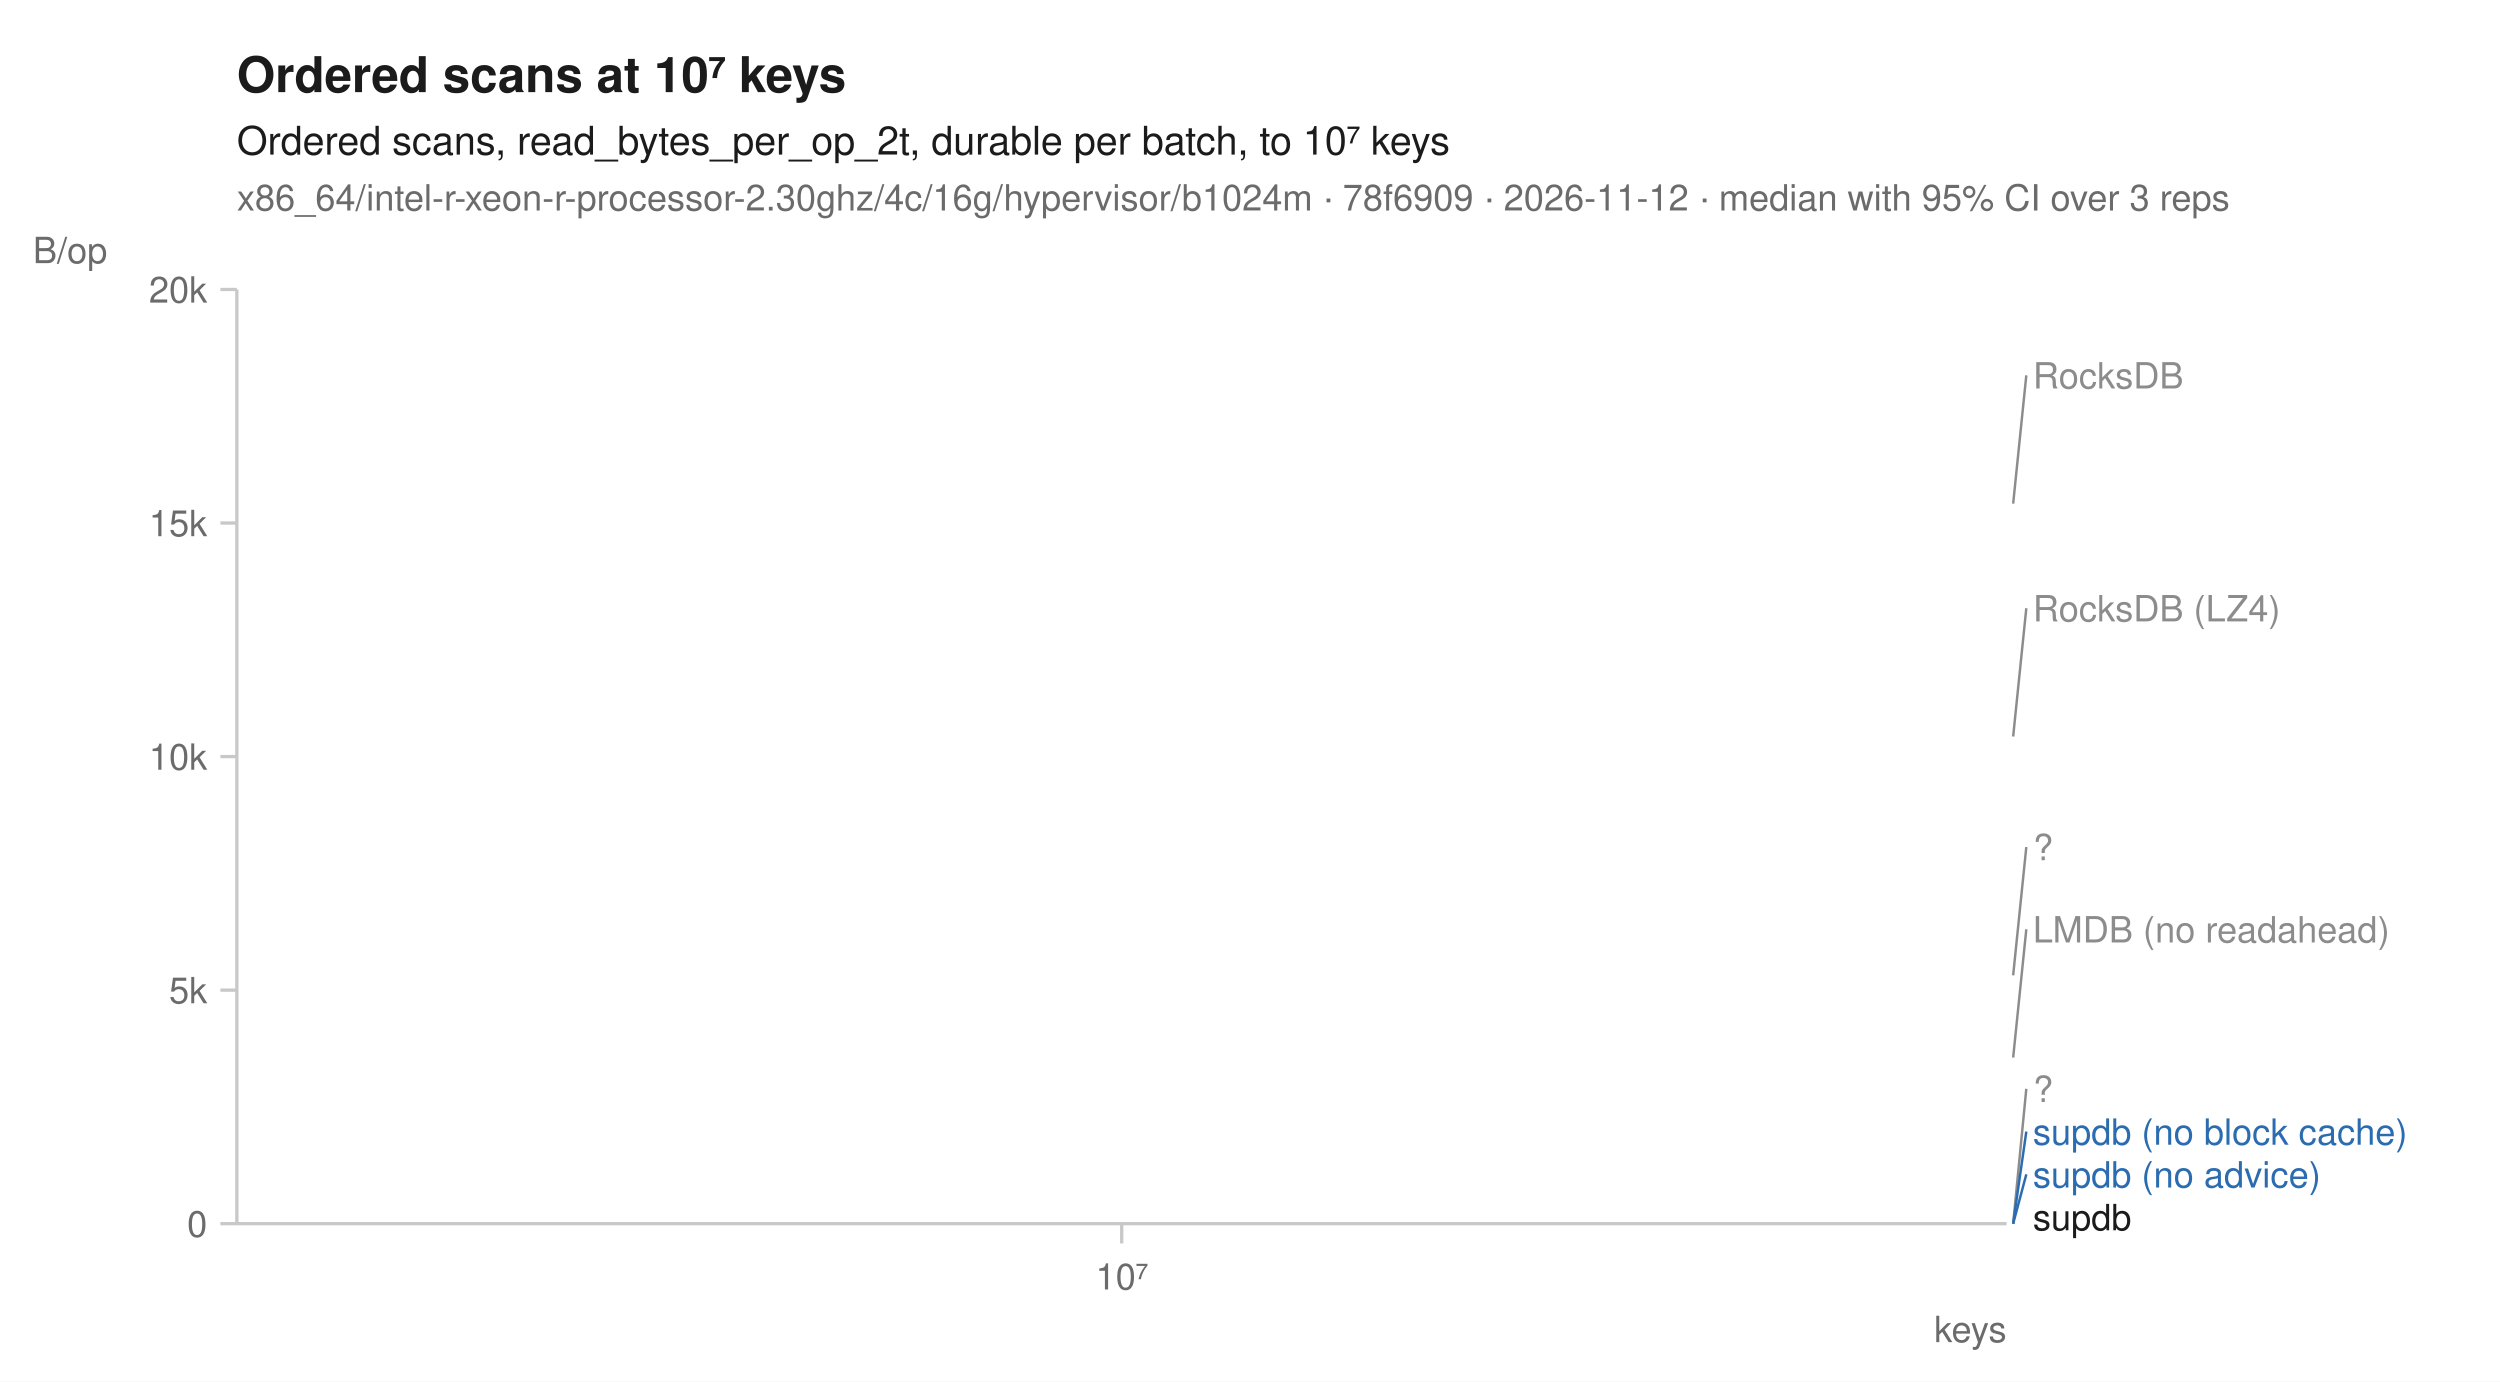
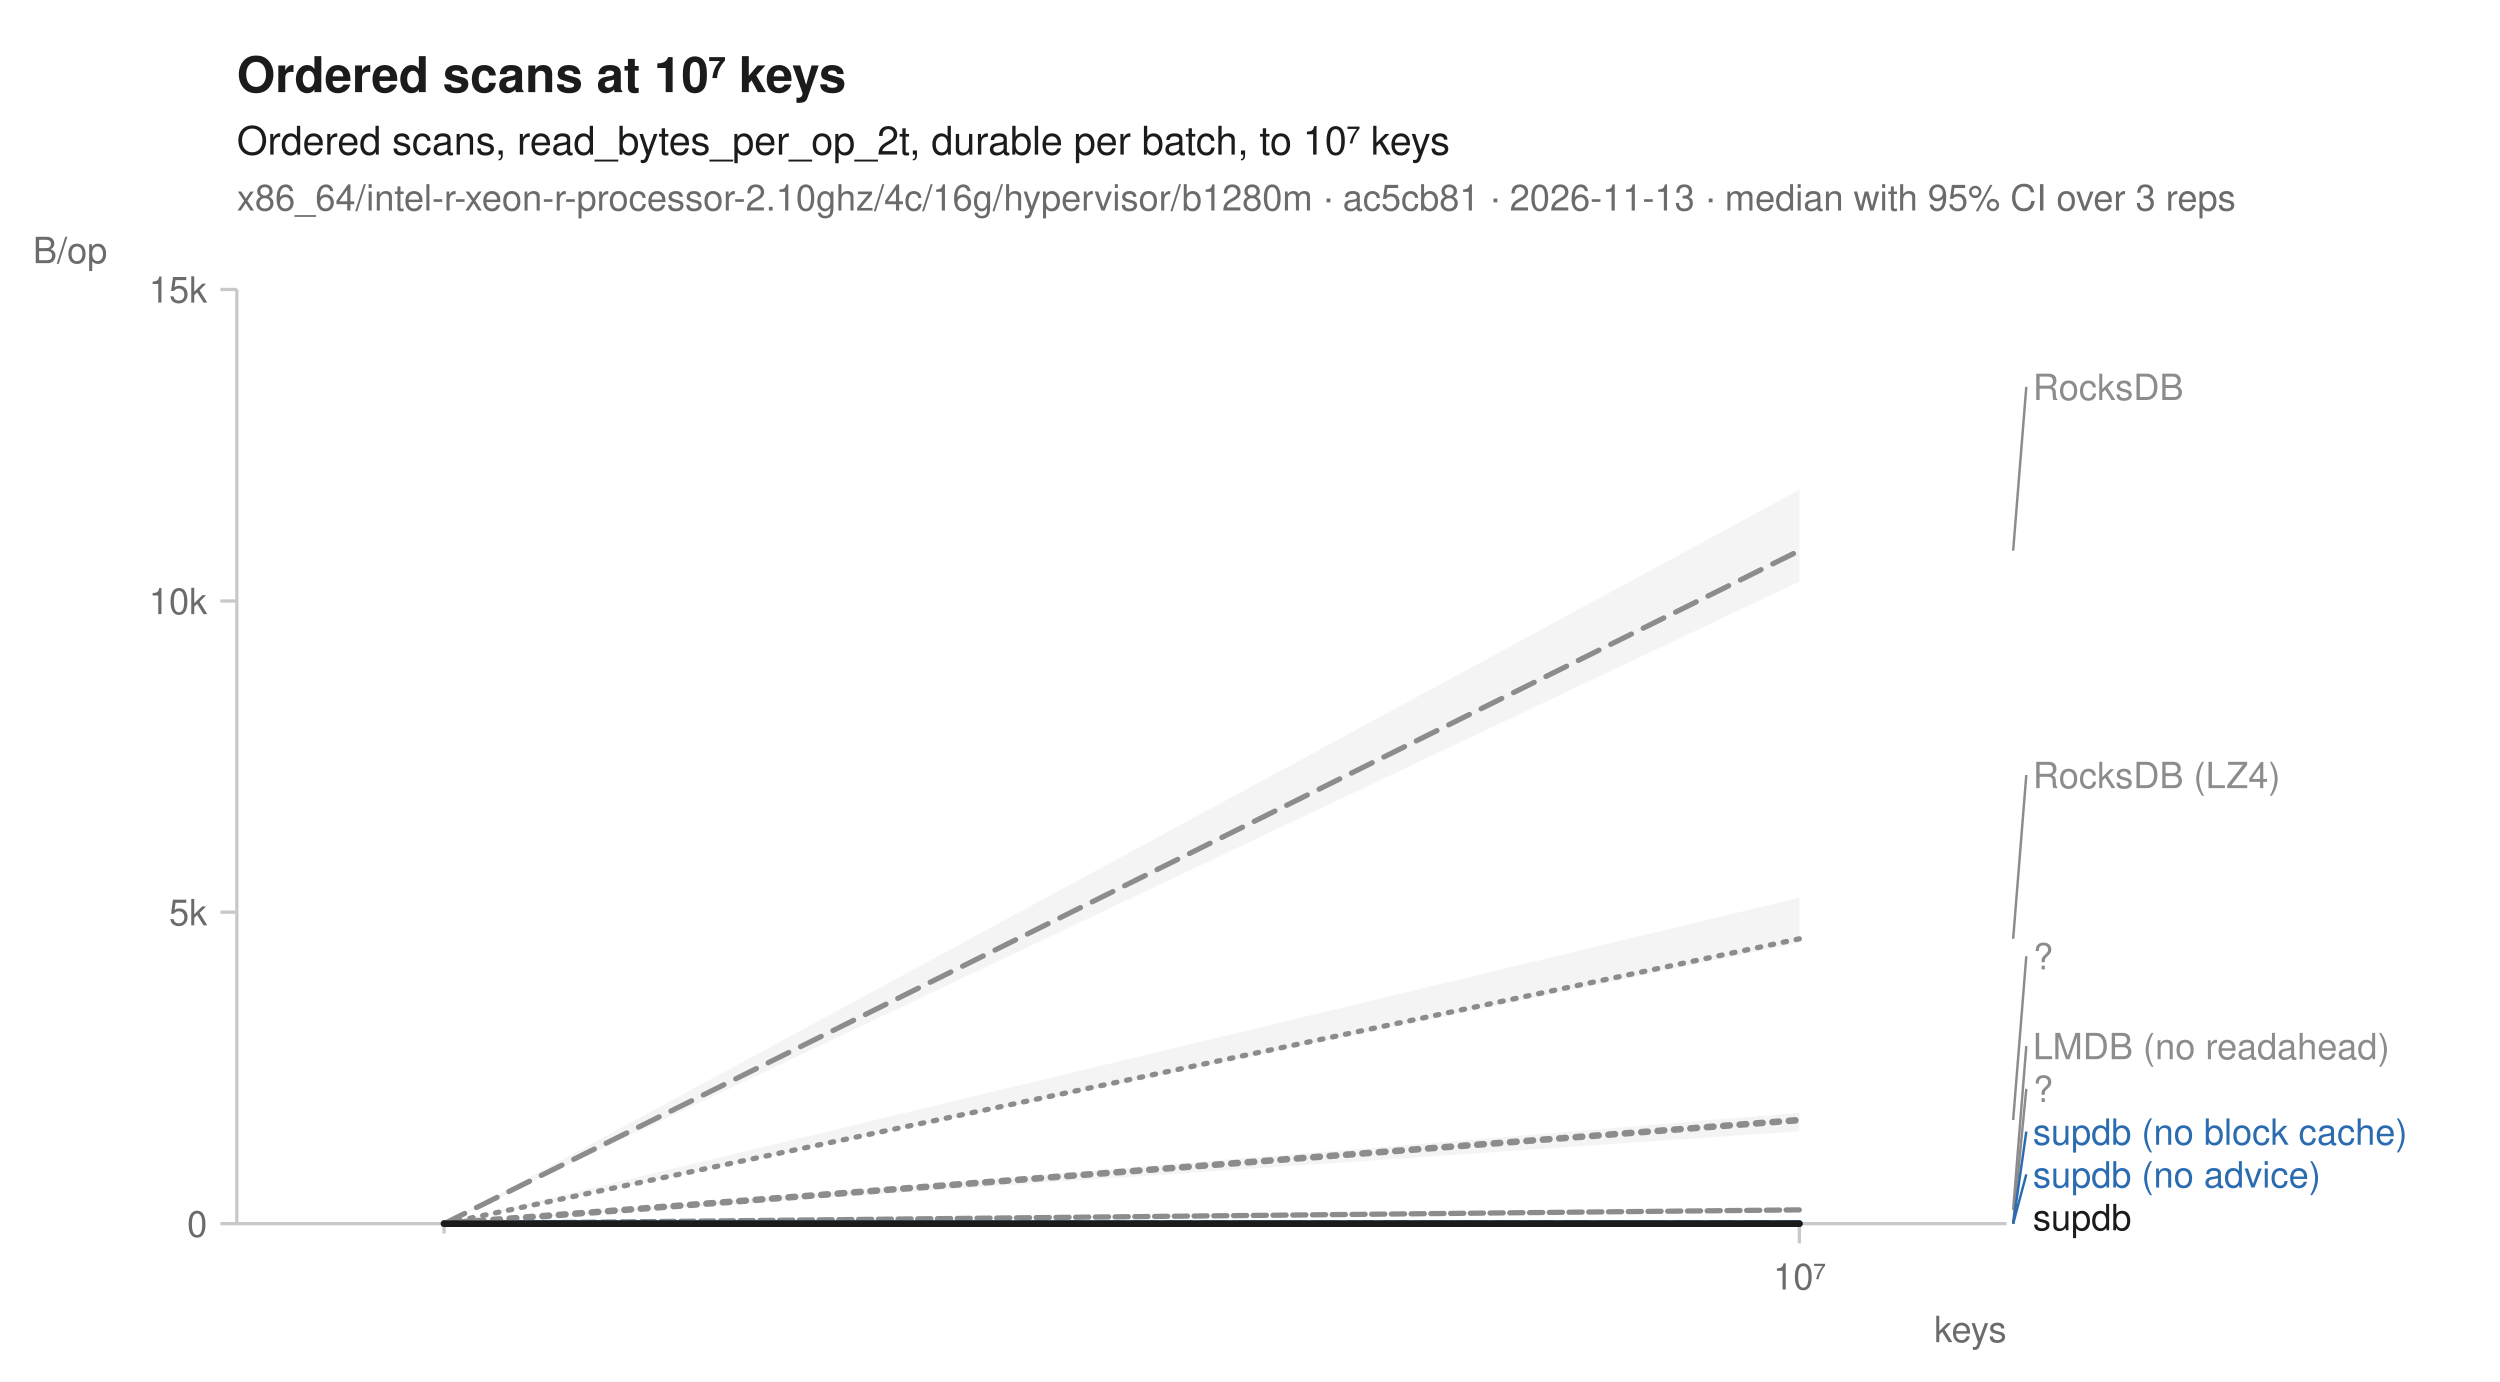
<svg xmlns="http://www.w3.org/2000/svg" width="760" height="420" viewBox="0 0 760 420" font-family="-apple-system, BlinkMacSystemFont, 'Segoe UI', Helvetica, Arial, sans-serif" fill="#1b1b1b">
  <rect width="760" height="420" fill="white" />
  <text x="72" y="28" font-size="15" font-weight="600">Ordered scans at 10⁷ keys</text>
  <text x="72" y="47" font-size="12">Ordered scans, read_bytes_per_op_2t, durable per batch, to 10⁷ keys</text>
-   <text x="72" y="64" font-size="11" fill="#6b6b6b">x86_64/intel-r-xeon-r-processor-2.30ghz/4c/16g/hypervisor/b1024m · 78f6909 · 2026-11-12 · median with 95% CI over 3 reps</text>
+   <text x="72" y="64" font-size="11" fill="#6b6b6b">x86_64/intel-r-xeon-r-processor-2.10ghz/4c/16g/hypervisor/b1280m · ac5cb81 · 2026-11-13 · median with 95% CI over 3 reps</text>
  <line x1="72" y1="372" x2="610" y2="372" stroke="#c8c8c8" stroke-width="1" />
  <line x1="72" y1="88" x2="72" y2="372" stroke="#c8c8c8" stroke-width="1" />
-   <line x1="341.0" y1="372" x2="341.0" y2="378" stroke="#c8c8c8" stroke-width="1" />
-   <text x="341.0" y="392" font-size="11" text-anchor="middle" fill="#6b6b6b">10⁷</text>
+   <line x1="135.0" y1="372" x2="135.0" y2="375" stroke="#c8c8c8" stroke-width="1" />
+   <line x1="547.0" y1="372" x2="547.0" y2="378" stroke="#c8c8c8" stroke-width="1" />
+   <text x="547.0" y="392" font-size="11" text-anchor="middle" fill="#6b6b6b">10⁷</text>
  <text x="610" y="408" font-size="11" text-anchor="end" fill="#6b6b6b">keys</text>
  <line x1="67" y1="372.0" x2="72" y2="372.0" stroke="#c8c8c8" stroke-width="1" />
  <text x="63" y="376.0" font-size="11" text-anchor="end" fill="#6b6b6b">0</text>
-   <line x1="67" y1="301.0" x2="72" y2="301.0" stroke="#c8c8c8" stroke-width="1" />
-   <text x="63" y="305.0" font-size="11" text-anchor="end" fill="#6b6b6b">5k</text>
-   <line x1="67" y1="230.0" x2="72" y2="230.0" stroke="#c8c8c8" stroke-width="1" />
-   <text x="63" y="234.0" font-size="11" text-anchor="end" fill="#6b6b6b">10k</text>
-   <line x1="67" y1="159.0" x2="72" y2="159.0" stroke="#c8c8c8" stroke-width="1" />
-   <text x="63" y="163.0" font-size="11" text-anchor="end" fill="#6b6b6b">15k</text>
+   <line x1="67" y1="277.3" x2="72" y2="277.3" stroke="#c8c8c8" stroke-width="1" />
+   <text x="63" y="281.3" font-size="11" text-anchor="end" fill="#6b6b6b">5k</text>
+   <line x1="67" y1="182.7" x2="72" y2="182.7" stroke="#c8c8c8" stroke-width="1" />
+   <text x="63" y="186.7" font-size="11" text-anchor="end" fill="#6b6b6b">10k</text>
  <line x1="67" y1="88.0" x2="72" y2="88.0" stroke="#c8c8c8" stroke-width="1" />
-   <text x="63" y="92.0" font-size="11" text-anchor="end" fill="#6b6b6b">20k</text>
+   <text x="63" y="92.0" font-size="11" text-anchor="end" fill="#6b6b6b">15k</text>
  <text x="10" y="80" font-size="11" text-anchor="start" fill="#6b6b6b">B/op</text>
-   <path d="M341.0,223.9 " fill="none" stroke="#8c8c8c" stroke-width="1.6" stroke-linejoin="round" stroke-linecap="round" stroke-dasharray="1,3" />
-   <path d="M341.0,321.5 " fill="none" stroke="#8c8c8c" stroke-width="1.6" stroke-linejoin="round" stroke-linecap="round" stroke-dasharray="4,2" />
-   <path d="M341.0,372.0 " fill="none" stroke="#8c8c8c" stroke-width="2" stroke-linejoin="round" stroke-linecap="round" stroke-dasharray="2,3" />
-   <path d="M341.0,153.1 " fill="none" stroke="#8c8c8c" stroke-width="1.6" stroke-linejoin="round" stroke-linecap="round" stroke-dasharray="7,4" />
-   <path d="M341.0,372.0 " fill="none" stroke="#2b6cb0" stroke-width="2" stroke-linejoin="round" stroke-linecap="round" stroke-dasharray="7,4" />
-   <path d="M341.0,372.0 " fill="none" stroke="#2b6cb0" stroke-width="2" stroke-linejoin="round" stroke-linecap="round" />
-   <path d="M341.0,296.5 " fill="none" stroke="#8c8c8c" stroke-width="2" stroke-linejoin="round" stroke-linecap="round" stroke-dasharray="2,3" />
-   <path d="M341.0,372.0 " fill="none" stroke="#1b1b1b" stroke-width="2" stroke-linejoin="round" stroke-linecap="round" />
-   <line x1="612.0" y1="153.1" x2="616.0" y2="114.1" stroke="#8c8c8c" stroke-width="0.75" />
-   <text x="618.0" y="118.1" font-size="11" fill="#8c8c8c">RocksDB</text>
-   <line x1="612.0" y1="223.9" x2="616.0" y2="184.9" stroke="#8c8c8c" stroke-width="0.75" />
-   <text x="618.0" y="188.9" font-size="11" fill="#8c8c8c">RocksDB (LZ4)</text>
-   <line x1="612.0" y1="296.5" x2="616.0" y2="257.5" stroke="#8c8c8c" stroke-width="0.75" />
-   <text x="618.0" y="261.5" font-size="11" fill="#8c8c8c">?</text>
-   <line x1="612.0" y1="321.5" x2="616.0" y2="282.5" stroke="#8c8c8c" stroke-width="0.75" />
-   <text x="618.0" y="286.5" font-size="11" fill="#8c8c8c">LMDB (no readahead)</text>
+   <path d="M135.0,372.0 L547.0,272.9 L547.0,286.6 L135.0,372.0 Z" fill="#8c8c8c" fill-opacity="0.10" />
+   <path d="M135.0,372.0 L547.0,367.8 L547.0,367.8 L135.0,372.0 Z" fill="#8c8c8c" fill-opacity="0.10" />
+   <path d="M135.0,372.0 L547.0,372.0 L547.0,372.0 L135.0,372.0 Z" fill="#8c8c8c" fill-opacity="0.10" />
+   <path d="M135.0,372.0 L547.0,148.9 L547.0,176.8 L135.0,372.0 Z" fill="#8c8c8c" fill-opacity="0.10" />
+   <path d="M135.0,372.0 L547.0,372.0 L547.0,372.0 L135.0,372.0 Z" fill="#2b6cb0" fill-opacity="0.10" />
+   <path d="M135.0,372.0 L547.0,372.0 L547.0,372.0 L135.0,372.0 Z" fill="#2b6cb0" fill-opacity="0.10" />
+   <path d="M135.0,372.0 L547.0,338.3 L547.0,343.9 L135.0,372.0 Z" fill="#8c8c8c" fill-opacity="0.10" />
+   <path d="M135.0,372.0 L547.0,372.0 L547.0,372.0 L135.0,372.0 Z" fill="#1b1b1b" fill-opacity="0.10" />
+   <path d="M135.0,372.0 L547.0,285.4 " fill="none" stroke="#8c8c8c" stroke-width="1.6" stroke-linejoin="round" stroke-linecap="round" stroke-dasharray="1,3" />
+   <path d="M135.0,372.0 L547.0,367.8 " fill="none" stroke="#8c8c8c" stroke-width="1.6" stroke-linejoin="round" stroke-linecap="round" stroke-dasharray="4,2" />
+   <path d="M135.0,372.0 L547.0,372.0 " fill="none" stroke="#8c8c8c" stroke-width="2" stroke-linejoin="round" stroke-linecap="round" stroke-dasharray="2,3" />
+   <path d="M135.0,372.0 L547.0,167.4 " fill="none" stroke="#8c8c8c" stroke-width="1.6" stroke-linejoin="round" stroke-linecap="round" stroke-dasharray="7,4" />
+   <path d="M135.0,372.0 L547.0,372.0 " fill="none" stroke="#2b6cb0" stroke-width="2" stroke-linejoin="round" stroke-linecap="round" stroke-dasharray="7,4" />
+   <path d="M135.0,372.0 L547.0,372.0 " fill="none" stroke="#2b6cb0" stroke-width="2" stroke-linejoin="round" stroke-linecap="round" />
+   <path d="M135.0,372.0 L547.0,340.5 " fill="none" stroke="#8c8c8c" stroke-width="2" stroke-linejoin="round" stroke-linecap="round" stroke-dasharray="2,3" />
+   <path d="M135.0,372.0 L547.0,372.0 " fill="none" stroke="#1b1b1b" stroke-width="2" stroke-linejoin="round" stroke-linecap="round" />
+   <line x1="612.0" y1="167.4" x2="616.0" y2="117.6" stroke="#8c8c8c" stroke-width="0.75" />
+   <text x="618.0" y="121.6" font-size="11" fill="#8c8c8c">RocksDB</text>
+   <line x1="612.0" y1="285.4" x2="616.0" y2="235.6" stroke="#8c8c8c" stroke-width="0.75" />
+   <text x="618.0" y="239.6" font-size="11" fill="#8c8c8c">RocksDB (LZ4)</text>
+   <line x1="612.0" y1="340.5" x2="616.0" y2="290.7" stroke="#8c8c8c" stroke-width="0.75" />
+   <text x="618.0" y="294.7" font-size="11" fill="#8c8c8c">?</text>
+   <line x1="612.0" y1="367.8" x2="616.0" y2="318.0" stroke="#8c8c8c" stroke-width="0.75" />
+   <text x="618.0" y="322.0" font-size="11" fill="#8c8c8c">LMDB (no readahead)</text>
  <line x1="612.0" y1="372.0" x2="616.0" y2="331.0" stroke="#8c8c8c" stroke-width="0.75" />
  <text x="618.0" y="335.0" font-size="11" fill="#8c8c8c">?</text>
  <line x1="612.0" y1="372.0" x2="616.0" y2="344.0" stroke="#2b6cb0" stroke-width="0.75" />
  <text x="618.0" y="348.0" font-size="11" fill="#2b6cb0">supdb (no block cache)</text>
  <line x1="612.0" y1="372.0" x2="616.0" y2="357.0" stroke="#2b6cb0" stroke-width="0.75" />
  <text x="618.0" y="361.0" font-size="11" fill="#2b6cb0">supdb (no advice)</text>
  <text x="618.0" y="374.0" font-size="11" fill="#1b1b1b">supdb</text>
</svg>
